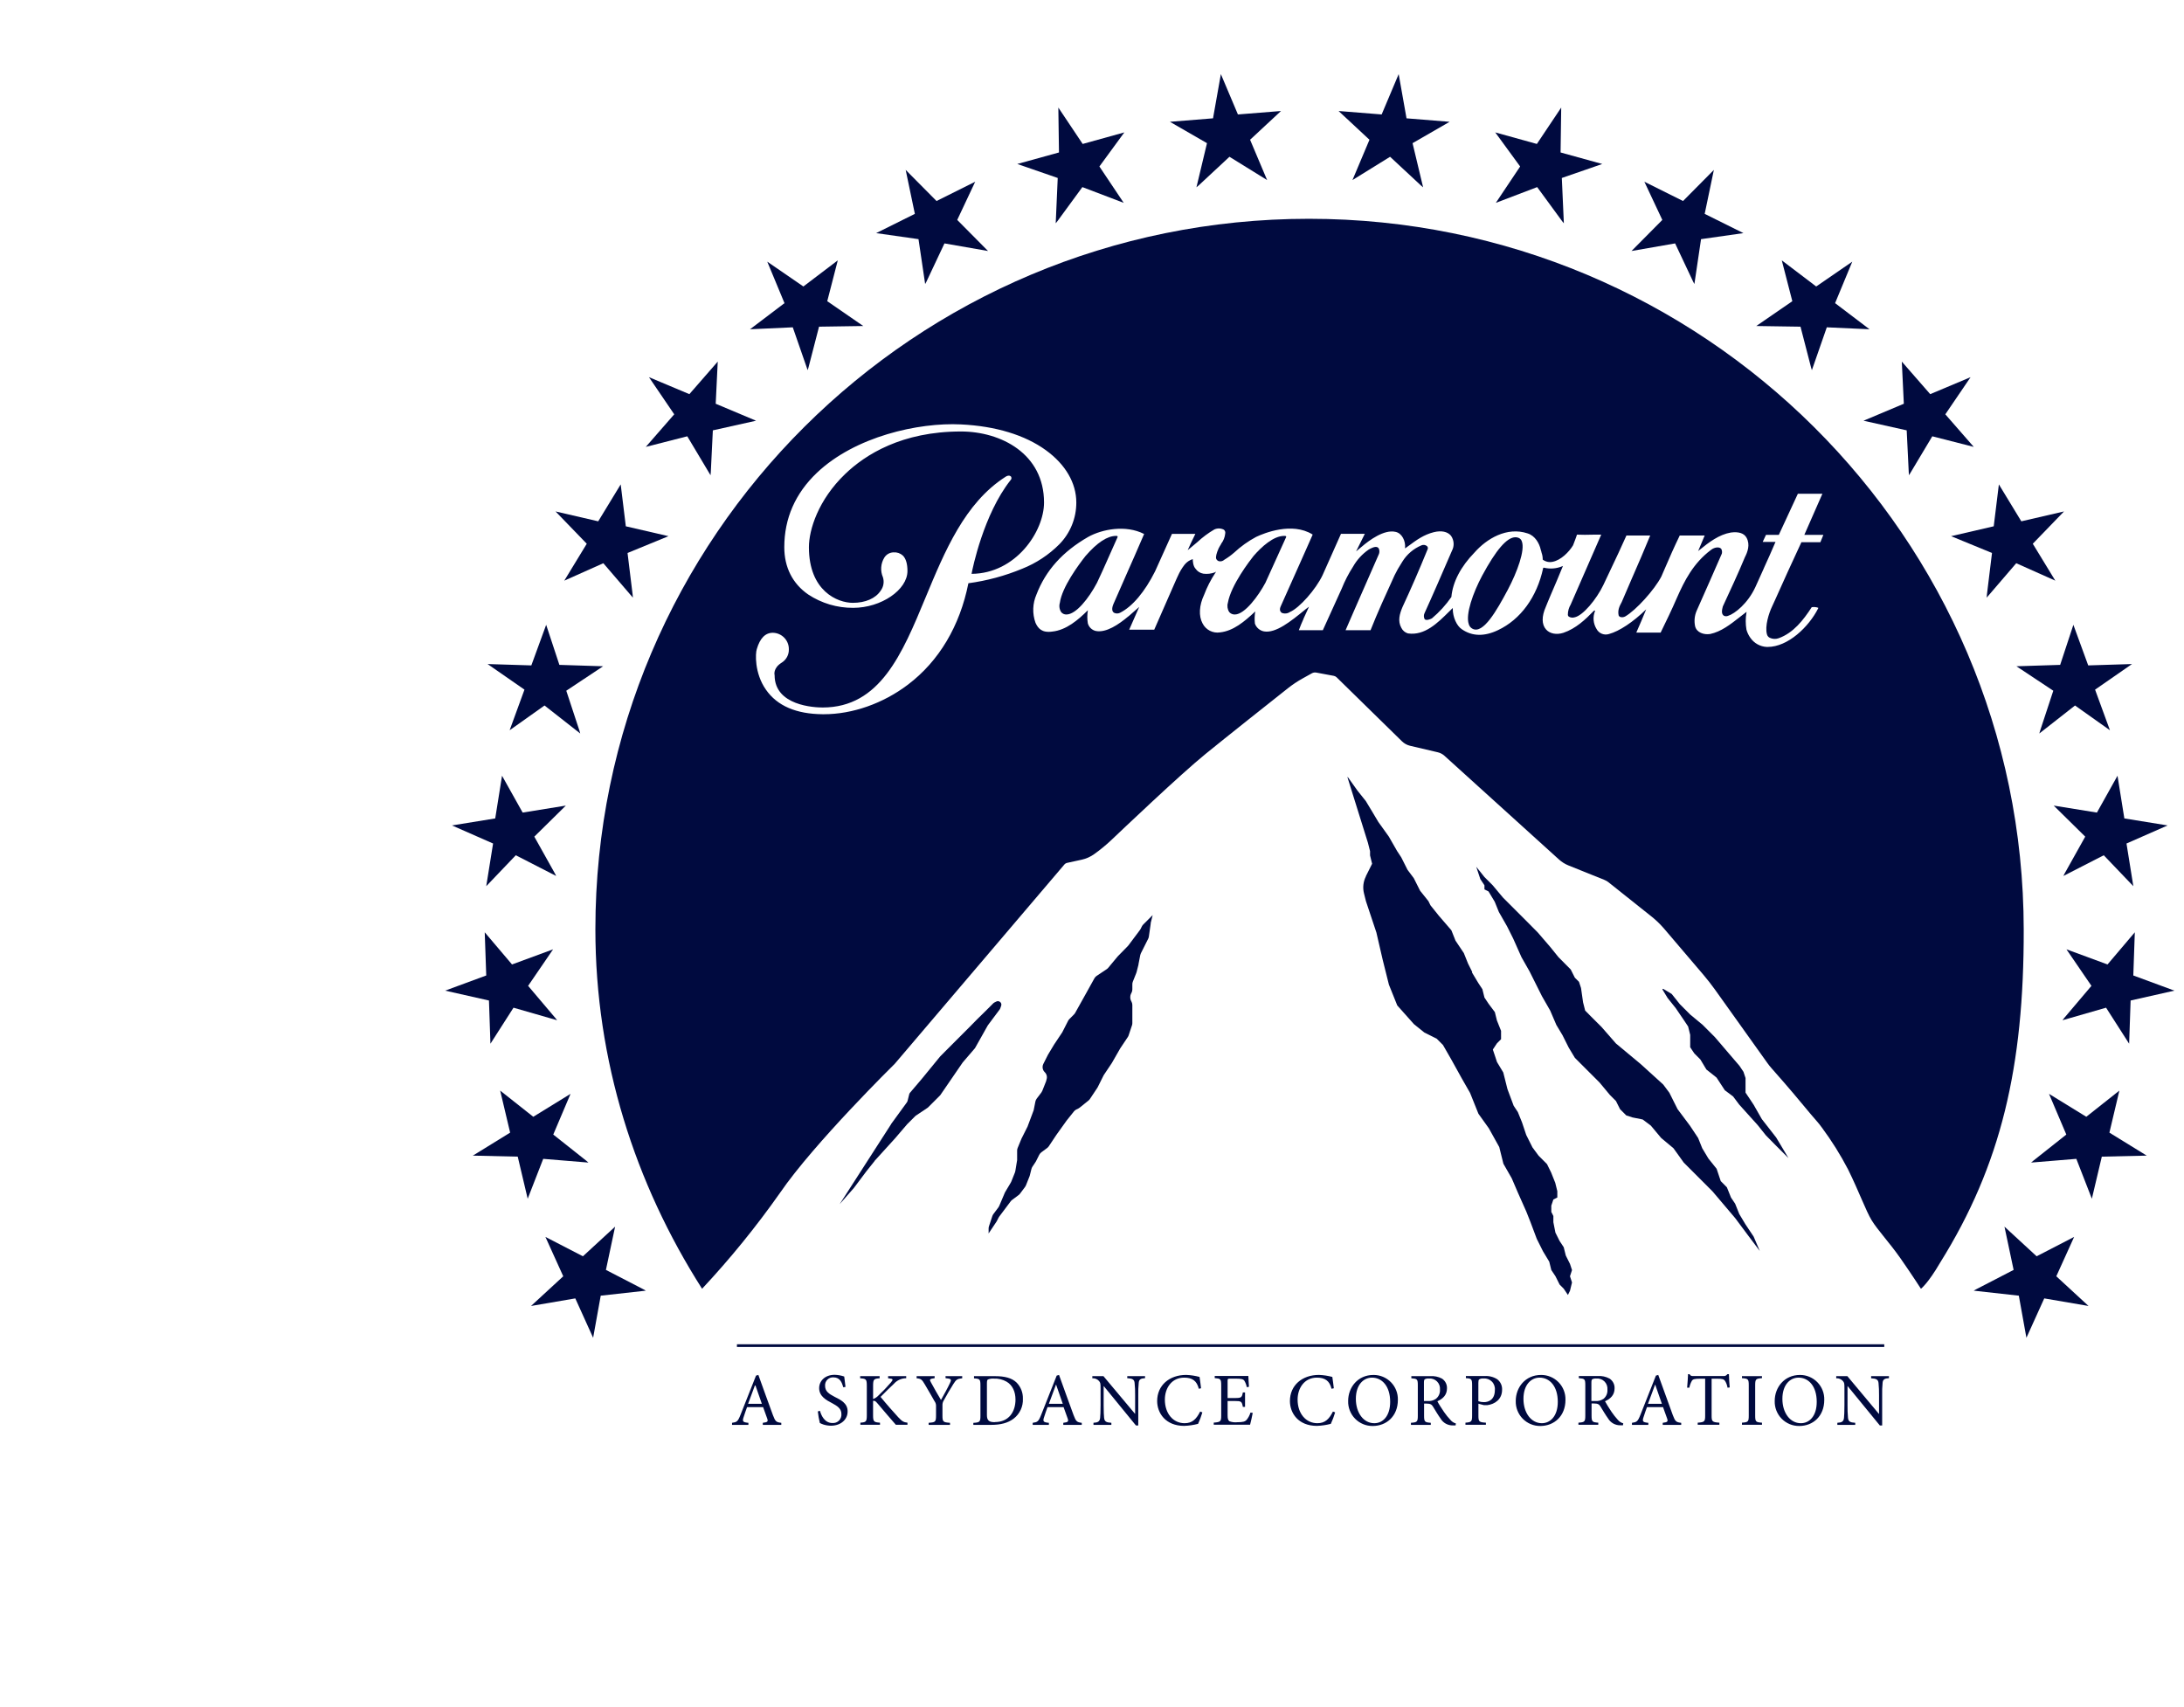
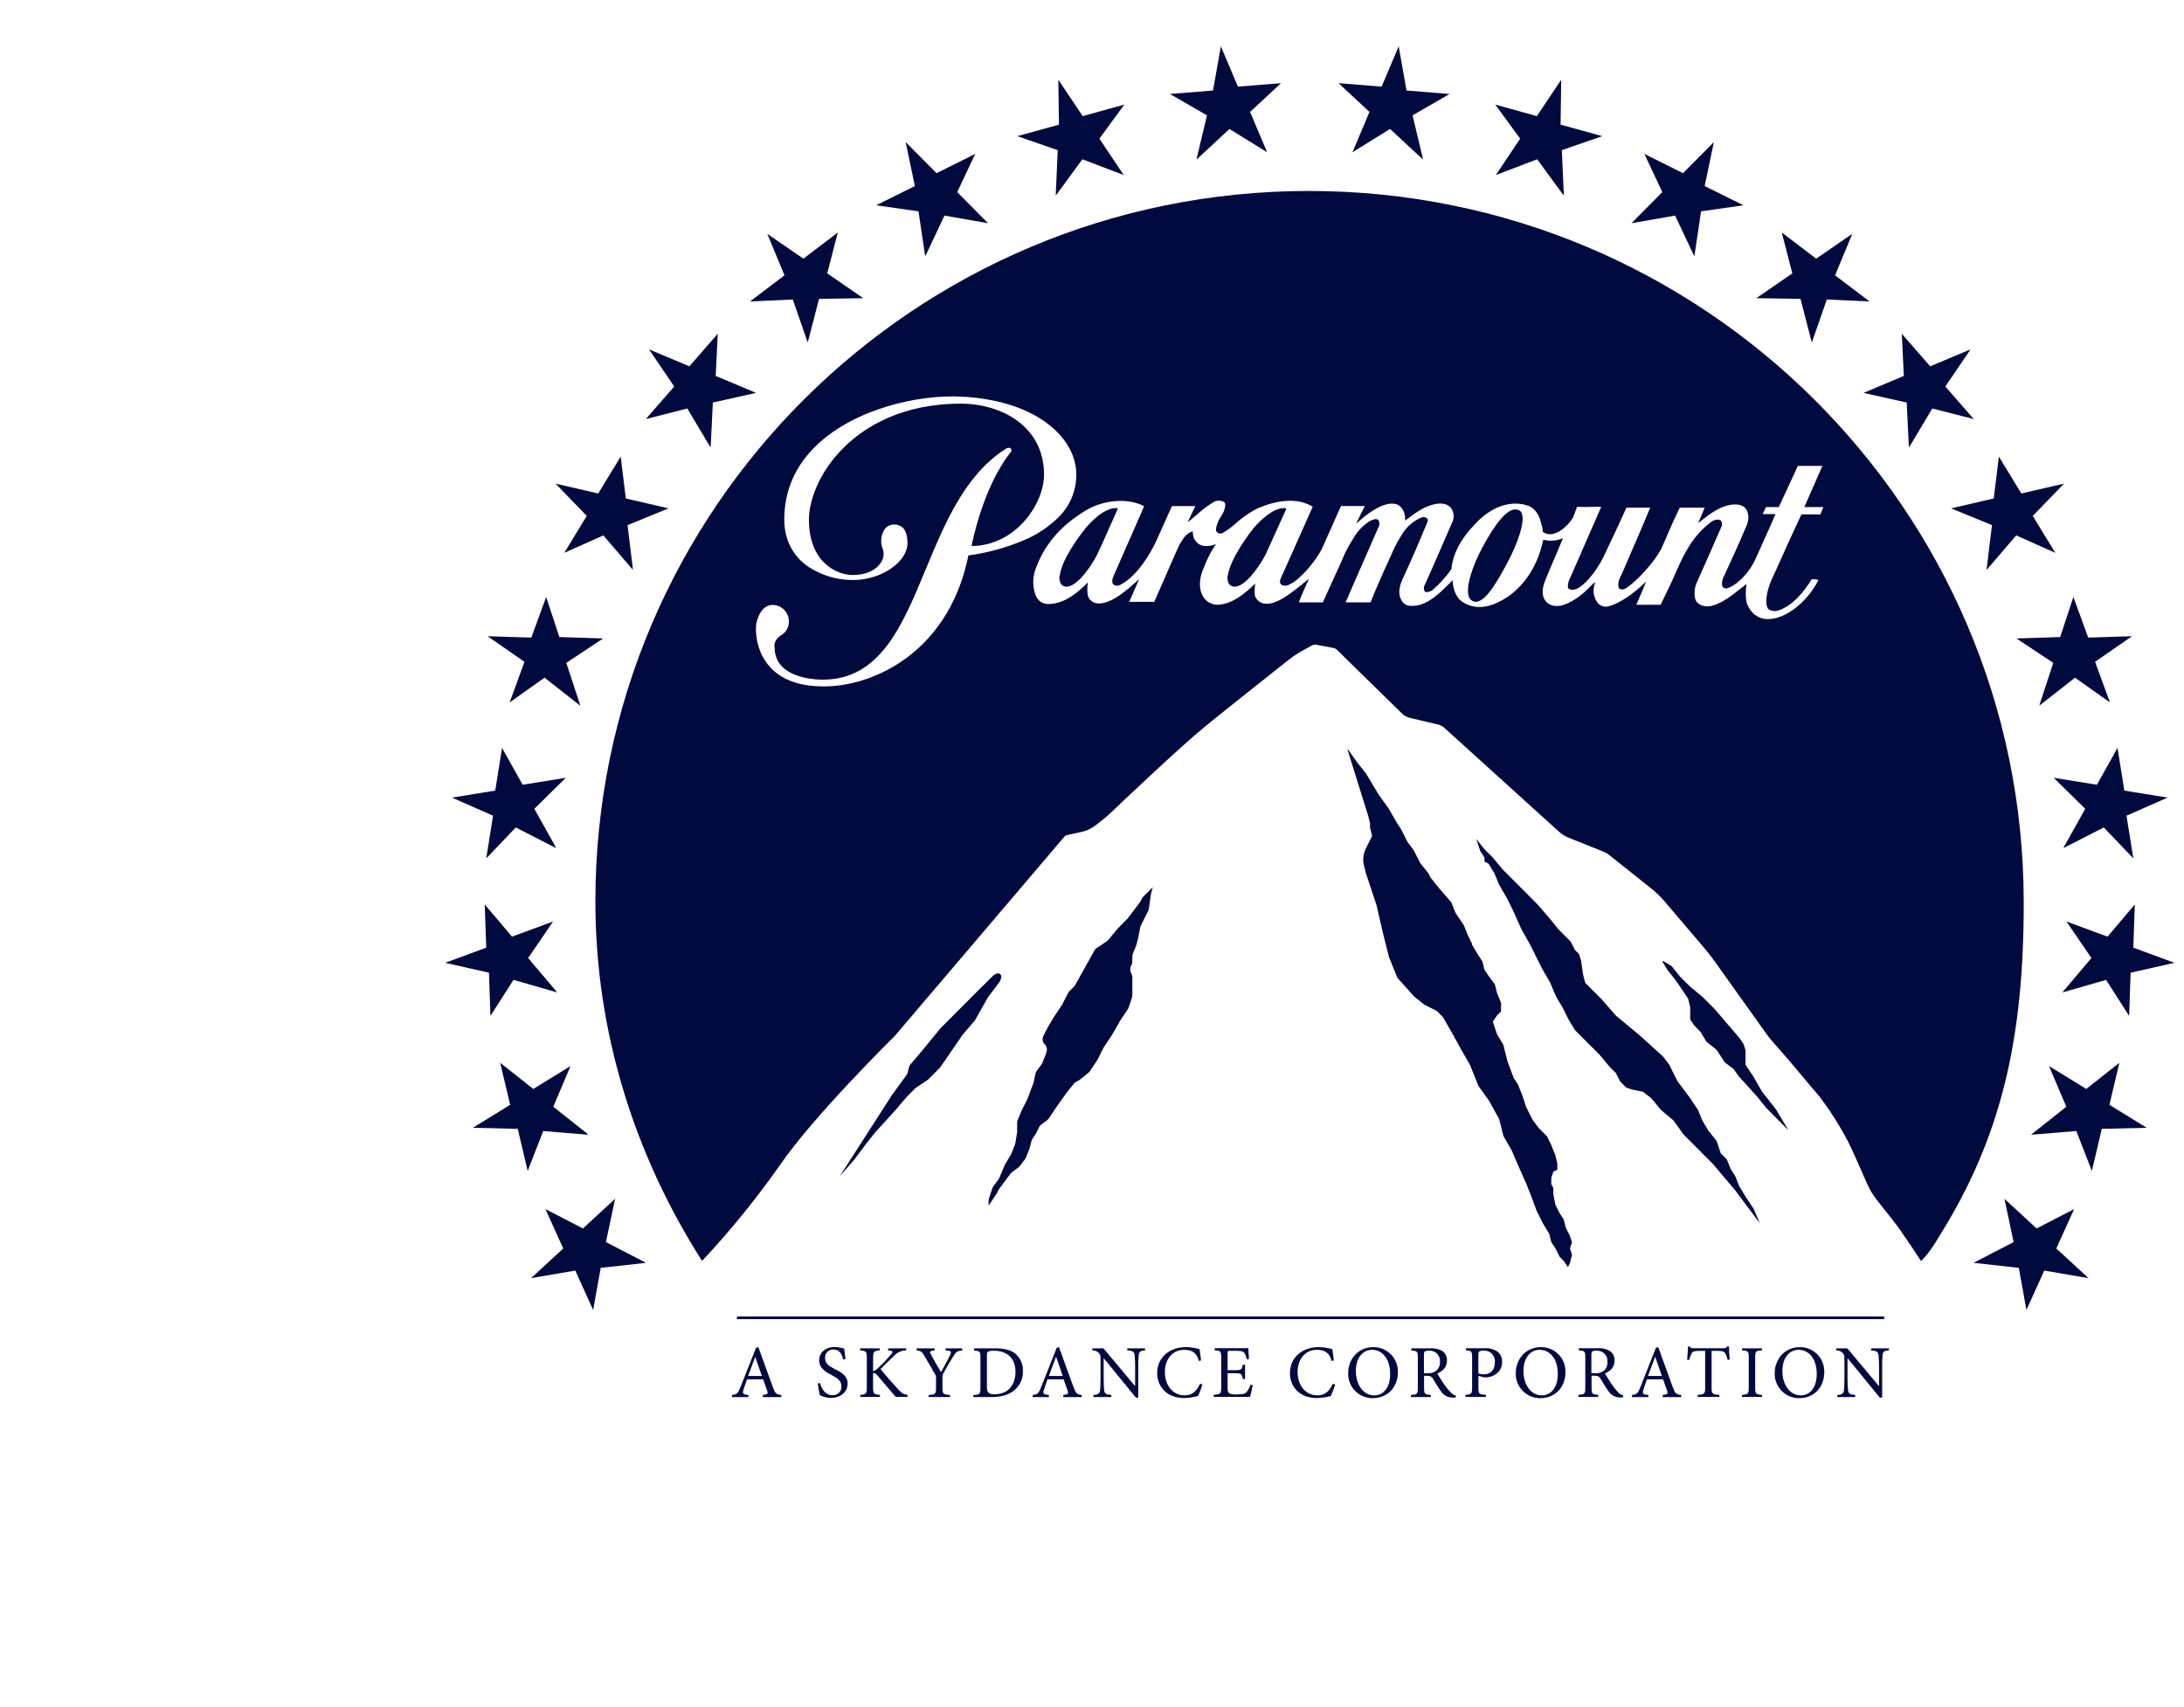
- <svg xmlns="http://www.w3.org/2000/svg" viewBox="-160 80 785 400" width="357.771" height="279.508">
+ <svg xmlns="http://www.w3.org/2000/svg" viewBox="-160 80 785 420" width="357.771" height="279.508">
  <defs>
    <style>.a{fill:#000a3f;}</style>
  </defs>
  <path class="a" d="M117.81,482c-1.74-4.69-3.55-9.81-5.23-14.44l-.84.24L106.12,482c-.94,2.37-1.32,2.53-3,2.77v.75H109v-.75c-2-.19-2.28-.46-1.68-2.16.35-1.13.76-2.26,1.19-3.47h5.78c.59,1.64,1.14,3.1,1.49,4.15s.11,1.26-1.6,1.48v.75h6.64v-.75C119,484.56,118.68,484.32,117.81,482Zm-8.92-4.07c.81-2.21,1.68-4.55,2.55-6.87h0l2.39,6.87Z" />
  <path class="a" d="M140,475.43c-2.14-1.11-3.44-2-3.44-4a2.83,2.83,0,0,1,3-3c2.36,0,3.06,1.86,3.55,3.58l.79-.16c-.22-1.7-.36-2.75-.46-3.72a11.43,11.43,0,0,0-3.42-.62c-3.5,0-5.59,2.21-5.59,4.8,0,3,2.74,4.39,4.48,5.3,2,1.08,3.52,2,3.52,4a3,3,0,0,1-3.25,3.23c-2.79,0-4-2.72-4.45-4.37l-.78.19a32,32,0,0,0,.73,4.18,9.48,9.48,0,0,0,1.33.56,9.33,9.33,0,0,0,2.65.41c3.61,0,6-2.26,6-5.09C144.73,477.77,142.16,476.5,140,475.43Z" />
  <path class="a" d="M162.87,482.78c-1.36-1.45-4.31-4.79-6.37-7.33,1.84-1.86,3.77-3.77,4.8-4.71a5.94,5.94,0,0,1,4.42-2V468h-6.51v.76l.6.08c1.24.13,1.24.4.46,1.37a61.37,61.37,0,0,1-4.56,4.77,4.72,4.72,0,0,1-1.89,1.24v-4.71c0-2.4.27-2.59,2.35-2.75V468h-7v.76c2.14.16,2.39.3,2.39,2.75V482c0,2.37-.25,2.56-2.31,2.72v.75h7.05v-.75c-2.22-.16-2.49-.35-2.49-2.72v-5.12c.46-.08.84,0,1.46.76,2.44,2.85,4.64,5.49,6.72,7.83h4.18v-.75C164.85,484.56,164.31,484.32,162.87,482.78Z" />
  <path class="a" d="M179.87,468.72c2.12.21,2.2.43,1.57,1.78-.76,1.64-2.22,4.28-3.22,6.06-1.17-2-2.5-4.23-3.64-6.39-.51-.89-.57-1.21,1.36-1.45V468h-6.48v.76c1.63.16,1.92.46,3,2.29,1.49,2.5,2.47,4.26,3.42,5.92a2.75,2.75,0,0,1,.56,1.59v3.59c0,2.29-.24,2.45-2.65,2.61v.75h7.67v-.75c-2.49-.16-2.71-.35-2.71-2.61v-3.67a3,3,0,0,1,.43-1.69c1.3-2.37,2.23-3.94,3.45-5.9,1.05-1.65,1.35-1.92,3.22-2.13V468h-6Z" />
  <path class="a" d="M197.71,468h-7.62v.79c2.09.16,2.31.27,2.31,2.58v10.8c0,2.29-.22,2.46-2.55,2.62v.72h6.42c3.34,0,6-.67,8.06-2.23a8.54,8.54,0,0,0,3.33-7.19,7.93,7.93,0,0,0-2.28-5.8C203.7,468.66,201.15,468,197.71,468Zm-.11,16.54c-2,0-2.87-.51-2.87-2.55V470.74c0-1.05.08-1.35.35-1.54a4.62,4.62,0,0,1,2.12-.32,8.46,8.46,0,0,1,4.6,1.1c2.17,1.27,3.2,3.67,3.2,6.44C205,480.73,202.67,484.5,197.6,484.5Z" />
  <path class="a" d="M225.88,482c-1.74-4.69-3.55-9.81-5.23-14.44l-.84.24L214.19,482c-.94,2.37-1.32,2.53-3,2.77v.75H217v-.75c-2-.19-2.28-.46-1.68-2.16.35-1.13.76-2.26,1.19-3.47h5.78c.59,1.64,1.14,3.1,1.49,4.15s.11,1.26-1.6,1.48v.75h6.64v-.75C227.1,484.56,226.75,484.32,225.88,482ZM217,477.93c.81-2.21,1.68-4.55,2.55-6.87h.05l2.39,6.87Z" />
  <path class="a" d="M245.16,468.72c1.87.11,2.52.46,2.65,1.67a37.46,37.46,0,0,1,.19,4.47v6.63h-.08L236.62,468h-4v.76a2.94,2.94,0,0,1,2.42,1c.48.64.54.75.54,2.72v5.92c0,2.48-.08,3.77-.16,4.61-.14,1.32-.82,1.67-2.39,1.75v.75h6.43v-.75c-1.85-.11-2.47-.43-2.61-1.81-.08-.78-.16-2.07-.16-4.55V471.6h.06l11.54,14.12h.84V474.86a36.18,36.18,0,0,1,.17-4.52c.11-1.19.76-1.54,2.27-1.62V468h-6.39Z" />
  <path class="a" d="M265.79,484.91c-4.12,0-7.1-3.45-7.1-8.49,0-4.09,2.41-7.89,6.94-7.89,2.93,0,4.55,1.16,5.26,4l.81-.18c-.16-1.46-.33-2.54-.54-4.07a21.17,21.17,0,0,0-4.8-.73c-6.05,0-10.44,3.74-10.44,9.4,0,4.28,3,8.92,9.71,8.92a22.92,22.92,0,0,0,5-.73,29.79,29.79,0,0,0,1.54-4.12l-.79-.3C270,483.43,268.56,484.91,265.79,484.91Z" />
  <path class="a" d="M288.13,483.64c-.6.7-1.35.92-3.42.92a6.22,6.22,0,0,1-2.82-.35c-.48-.35-.65-.92-.65-2.18v-5.1h2.58c2.36,0,2.55.17,2.9,2.11h.79v-5.18h-.79c-.35,1.81-.49,2-2.93,2h-2.55v-6.11c0-.81.06-.86.9-.86h2.06c1.95,0,2.68.19,3.06.75a6.7,6.7,0,0,1,.87,2.32l.79-.14c-.08-1.37-.22-3.2-.22-3.88H276.61v.76c2.11.19,2.33.27,2.33,2.69v10.72c0,2.19-.22,2.4-2.68,2.59v.75h13.06c.25-.83.79-3.36.95-4.25l-.81-.11A7.78,7.78,0,0,1,288.13,483.64Z" />
  <path class="a" d="M313.51,484.91c-4.12,0-7.11-3.45-7.11-8.49,0-4.09,2.42-7.89,6.94-7.89,2.93,0,4.56,1.16,5.26,4l.82-.18c-.16-1.46-.33-2.54-.54-4.07a21.28,21.28,0,0,0-4.8-.73c-6.05,0-10.44,3.74-10.44,9.4,0,4.28,2.95,8.92,9.7,8.92a22.81,22.81,0,0,0,5-.73,28.53,28.53,0,0,0,1.55-4.12l-.79-.3C317.74,483.43,316.27,484.91,313.51,484.91Z" />
  <path class="a" d="M333.68,467.56c-5.69,0-9.11,4.5-9.11,9.35a8.73,8.73,0,0,0,8.81,9c5,0,9.06-3.56,9.06-9.38A8.72,8.72,0,0,0,333.68,467.56Zm.27,17.35c-3.82,0-6.61-3.69-6.61-8.76s2.76-7.62,5.8-7.62c3.55,0,6.53,3,6.53,8.7C339.67,482.4,337,484.91,334,484.91Z" />
  <path class="a" d="M359.06,480.92c-.82-1.21-2-3-2.42-3.9,2-.87,3.45-2.29,3.45-4.61a4,4,0,0,0-1.79-3.53A7.72,7.72,0,0,0,354,468h-6.72v.76c2.11.19,2.33.27,2.33,2.56v10.83c0,2.29-.25,2.45-2.47,2.61v.75h7.13v-.75c-2.17-.16-2.41-.32-2.41-2.61v-4.29h.87c1.4,0,1.87.33,2.33,1.08.81,1.32,1.79,3,2.74,4.31a4.94,4.94,0,0,0,4.39,2.45c.32,0,.62,0,1,0l.1-.7a3.86,3.86,0,0,1-1.95-1.27A23,23,0,0,1,359.06,480.92Zm-3-4.74a4.48,4.48,0,0,1-2.95.75h-1.3v-6.62c0-.73.11-1.05.3-1.19a2.64,2.64,0,0,1,1.46-.27,3.66,3.66,0,0,1,4,4A3.86,3.86,0,0,1,356.07,476.18Z" />
  <path class="a" d="M378.14,469.1a7.53,7.53,0,0,0-4.55-1.14h-6.7v.76c2,.13,2.23.24,2.23,2.61v10.78c0,2.23-.22,2.45-2.39,2.61v.75h7.35v-.75c-2.44-.16-2.69-.3-2.69-2.59V477.9l2,.52c.3,0,.81,0,1.22,0,2.63-.35,5.29-2.05,5.29-5.53A4.46,4.46,0,0,0,378.14,469.1Zm-4.77,8.24a6.07,6.07,0,0,1-2-.32v-6.6c0-.76.08-1.08.3-1.27a2.55,2.55,0,0,1,1.52-.32A3.79,3.79,0,0,1,377.3,473C377.3,476.4,375.13,477.34,373.37,477.34Z" />
  <path class="a" d="M393.92,467.56c-5.69,0-9.11,4.5-9.11,9.35a8.74,8.74,0,0,0,8.81,9c5,0,9.06-3.56,9.06-9.38A8.72,8.72,0,0,0,393.92,467.56Zm.27,17.35c-3.82,0-6.61-3.69-6.61-8.76s2.76-7.62,5.8-7.62c3.55,0,6.54,3,6.54,8.7C399.92,482.4,397.2,484.91,394.19,484.91Z" />
  <path class="a" d="M419.3,480.92c-.81-1.21-1.95-3-2.41-3.9,2-.87,3.44-2.29,3.44-4.61a4,4,0,0,0-1.79-3.53,7.72,7.72,0,0,0-4.34-.92h-6.72v.76c2.11.19,2.33.27,2.33,2.56v10.83c0,2.29-.24,2.45-2.47,2.61v.75h7.13v-.75c-2.16-.16-2.41-.32-2.41-2.61v-4.29h.87c1.41,0,1.87.33,2.33,1.08.81,1.32,1.79,3,2.74,4.31a5,5,0,0,0,4.39,2.45c.33,0,.62,0,.95,0l.11-.7a3.82,3.82,0,0,1-1.95-1.27A23.85,23.85,0,0,1,419.3,480.92Zm-3-4.74a4.51,4.51,0,0,1-3,.75h-1.3v-6.62c0-.73.11-1.05.3-1.19a2.69,2.69,0,0,1,1.46-.27,3.67,3.67,0,0,1,4,4A3.86,3.86,0,0,1,416.32,476.18Z" />
  <path class="a" d="M441.26,482c-1.73-4.69-3.55-9.81-5.23-14.44l-.84.24L429.58,482c-.95,2.37-1.33,2.53-3,2.77v.75h5.88v-.75c-2-.19-2.27-.46-1.68-2.16.35-1.13.76-2.26,1.19-3.47h5.78c.6,1.64,1.14,3.1,1.49,4.15s.11,1.26-1.6,1.48v.75h6.64v-.75C442.48,484.56,442.13,484.32,441.26,482Zm-8.92-4.07c.81-2.21,1.68-4.55,2.55-6.87h.05l2.39,6.87Z" />
  <path class="a" d="M460.86,467.29a1.44,1.44,0,0,1-1.38.67H448.77c-.76,0-1.11,0-1.49-.67h-.54c-.06,1.48-.19,3.23-.33,4.85h.79a8.43,8.43,0,0,1,.87-2.4c.35-.62.89-.83,3.14-.83h1.68v13.25c0,2.13-.21,2.4-2.68,2.56v.75H458v-.75c-2.58-.16-2.79-.43-2.79-2.56V468.91h1.92c2,0,2.5.19,2.93.83a6.46,6.46,0,0,1,.87,2.4l.78-.08c-.13-1.56-.27-3.53-.27-4.77Z" />
  <path class="a" d="M466.12,468.72c2.23.16,2.44.32,2.44,2.61v10.78c0,2.29-.21,2.45-2.44,2.61v.75h7.19v-.75c-2.22-.16-2.44-.3-2.44-2.61V471.33c0-2.29.22-2.45,2.44-2.61V468h-7.19Z" />
  <path class="a" d="M487,467.56c-5.7,0-9.11,4.5-9.11,9.35a8.73,8.73,0,0,0,8.81,9c5,0,9-3.56,9-9.38A8.71,8.71,0,0,0,487,467.56Zm.27,17.35c-3.82,0-6.62-3.69-6.62-8.76s2.77-7.62,5.81-7.62c3.55,0,6.53,3,6.53,8.7C493,482.4,490.31,484.91,487.3,484.91Z" />
  <path class="a" d="M512.54,468v.76c1.87.11,2.52.46,2.66,1.67a39.89,39.89,0,0,1,.19,4.47v6.63h-.08L504,468h-4v.76a2.92,2.92,0,0,1,2.41,1c.49.64.54.75.54,2.72v5.92c0,2.48-.08,3.77-.16,4.61-.14,1.32-.81,1.67-2.39,1.75v.75h6.43v-.75c-1.84-.11-2.47-.43-2.6-1.81a44.46,44.46,0,0,1-.17-4.55V471.6h.06l11.55,14.12h.84V474.86a37,37,0,0,1,.16-4.52c.11-1.19.76-1.54,2.28-1.62V468Z" />
  <rect class="a" x="104.88" y="456.54" width="412.38" height="0.97" />
  <path class="a" d="M199.21,333.34a1.21,1.21,0,0,0-1.08,0l-.77.38a1.39,1.39,0,0,0-.31.23l-2.81,2.81-3,2.94-2.95,3-5.17,5.17L178,353l-.08.09-6.6,8.06-4.25,5a1.26,1.26,0,0,0-.26.5l-.61,2.45a1.33,1.33,0,0,1-.19.42l-5.75,7.9,0,.06L141.8,406.18l5.15-5.87.05-.07,4.41-5.88,2.92-3.65,0-.06,7.36-8.1,4.4-5.14.07-.06,2.84-2.84a.65.65,0,0,1,.18-.15l4.22-2.82a.9.9,0,0,0,.19-.15l4.27-4.27a2.09,2.09,0,0,0,.14-.17l8-11.67a.39.39,0,0,1,.08-.1l4.3-5a1.53,1.53,0,0,0,.14-.21L195,342a.6.6,0,0,1,.09-.15l4.25-5.68a1,1,0,0,0,.18-.34l.35-1A1.21,1.21,0,0,0,199.21,333.34Z" />
  <path class="a" d="M216,362c0,.05,0,.09-.05.13l-1.32,3.33a2.36,2.36,0,0,1-.33.58l-1.68,2.22a2.66,2.66,0,0,0-.46,1l-.58,2.93c0,.13-.07.26-.11.39l-2.09,5.59c0,.09-.07.17-.11.25l-2.11,4.2a1.54,1.54,0,0,0-.08.19L205.77,386a2.48,2.48,0,0,0-.18.93v3a2.73,2.73,0,0,1,0,.41l-.65,3.95a2.46,2.46,0,0,1-.15.53l-1.3,3.25a2,2,0,0,1-.18.36l-2,3.36a3,3,0,0,0-.16.31l-2,4.73a2.43,2.43,0,0,1-.3.52l-1.8,2.4a2.83,2.83,0,0,0-.37.71l-1.21,3.66a2.34,2.34,0,0,0-.13.79v1.8l1.47-2.21,1.39-2.08a1.82,1.82,0,0,0,.15-.27l.58-1.14a2.3,2.3,0,0,1,.23-.37l2.09-2.78,2-2.67a2.2,2.2,0,0,1,.5-.51l2.38-1.78a2.37,2.37,0,0,0,.5-.5l1.8-2.4a2.45,2.45,0,0,0,.32-.57l1.29-3.24a1.6,1.6,0,0,0,.1-.31l.6-2.38a2.66,2.66,0,0,1,.34-.77l1.15-1.73a1.74,1.74,0,0,0,.15-.26l1.15-2.29a2.65,2.65,0,0,1,.74-.89l2.14-1.59a2.61,2.61,0,0,0,.58-.62l2.71-4.08,3.66-5.11a.44.44,0,0,1,.08-.11l2.57-3.21a2.55,2.55,0,0,1,.84-.68l.74-.36a2.27,2.27,0,0,0,.46-.3l3.17-2.55a2.77,2.77,0,0,0,.52-.56l2.66-4a2.4,2.4,0,0,0,.16-.27l2.06-4.13a1.56,1.56,0,0,1,.16-.28l2.83-4.23.09-.15,2.86-5,.09-.15,2.72-4.07a2.31,2.31,0,0,0,.3-.61l1.24-3.72A2.66,2.66,0,0,0,247,341v-6.38a2.6,2.6,0,0,0-.26-1.13l-.21-.42a2.43,2.43,0,0,1-.27-1.12v-.29a2.47,2.47,0,0,1,.27-1.13l.21-.41A2.6,2.6,0,0,0,247,329v-1.87a2.48,2.48,0,0,1,.18-.93l1.24-3.11c0-.1.07-.2.1-.3l.69-2.72,0-.13.64-3.3a2.85,2.85,0,0,1,.22-.64l2.63-5.23a2.56,2.56,0,0,0,.24-.77l.66-4.64a2.38,2.38,0,0,1,0-.26l.71-2.82-3.41,3.4a2.6,2.6,0,0,0-.46.64l-.47.93a2.85,2.85,0,0,1-.23.37l-4.18,5.58a1.55,1.55,0,0,1-.24.27L241.86,317l-.16.17-3.38,4.07a2.45,2.45,0,0,1-.54.48l-3.61,2.41a2.47,2.47,0,0,0-.8.87L230,331.07l-3.54,6.34a2.46,2.46,0,0,1-.41.55l-1.68,1.69a2.51,2.51,0,0,0-.47.65l-2,3.93c0,.09-.1.18-.15.27l-2.87,4.3-2.17,3.61-.09.17L215,355.79a2.54,2.54,0,0,0,0,2.25,2.51,2.51,0,0,0,.47.65l.09.1a2.5,2.5,0,0,1,.6,2.56Z" />
  <path class="a" d="M369.14,322.67l-1.49-3h0l-1.5-3.74h0l-3-4.48v0l-1.48-3.72v0l-4.51-5.23-3-3.74h0l-.73-1.49h0l-3-3.75h0L348.16,289v0l-2.25-3v0l-2.26-4.49h0l-1.48-2.25h0l-3-5.23h0l-3.75-5.23h0l-2.24-3.76-2.25-3.73h0l-3-3.76h0l-3.46-4.85a.08.08,0,0,0-.14.07l7.35,23.53h0l.76,3v1.52l.74,3a.07.07,0,0,1,0,0l-2.24,4.48,0,.08a8.77,8.77,0,0,0-.68,6.08l.71,2.84h0l3.75,11.24h0l2.25,9.74,2.25,9h0l3,7.47a0,0,0,0,0,0,0l6,6.73h0l3.73,3h0l4.47,2.24,0,0,2.23,2.24,0,0,3,5.23,3.74,6.75,3,5.25h0l3,7.48h0l3.74,5.23h0l3.75,6.75h0l1.49,6s0,0,0,0l3,5.24h0l2.25,5.24,3,6.75,1.49,3.76,2.25,6h0l2.24,4.48h0l2.25,3.73v0l.74,3s0,0,0,0l1.49,2.23h0l1.5,3v0l1.47,1.48h0l1.51,2.25.74-1.49v0l.73-3a0,0,0,0,0,0,0l-.72-2.2a0,0,0,0,1,0-.05l.72-2.2a0,0,0,0,0,0,0l-.73-2.23h0l-.75-1.49-.75-1.5h0l-.75-3s0,0,0,0l-1.48-2.24h0l-1.5-3v0l-.74-3.74h0v-2.24s0,0,0,0l-.74-1.46v-2.26a0,0,0,0,1,0,0l.74-2.21s0,0,0,0l1.42-.72a.1.1,0,0,0,0-.07v-2.2l-.74-3h0l-1.49-3.73h0l-1.48-3,0,0-3-3h0l-2.22-3h0l-2.25-4.49h0l-1.5-4.49h0l-1.51-3.73v0l-1.49-2.24v0l-2.24-6h0l-1.51-6v0l-2.25-3.73v0l-.74-2.24-.74-2.21a.06.06,0,0,1,0-.07l1.46-2.21h0l1.48-1.48a.11.11,0,0,0,0-.06v-2.95a0,0,0,0,0,0,0l-1.49-3.73h0l-.74-3a0,0,0,0,0,0,0l-2.25-3h0l-1.49-2.24a0,0,0,0,0,0,0l-.74-3,0,0-1.48-2.24-2.25-3.75Z" />
  <polygon class="a" points="425.26 352.11 420.82 348.42 415.66 342.51 411.96 338.82 409.76 336.6 409.01 333.65 408.27 328.48 407.54 326.26 406.06 324.79 404.57 321.83 400.16 317.39 397.19 313.71 392.75 308.55 388.34 304.1 383.91 299.67 380.21 295.97 376.52 291.56 373.56 288.6 370.61 284.91 372.08 289.34 373.56 291.56 373.56 293.03 375.03 293.78 377.25 297.47 378.74 301.16 381.69 306.32 383.91 310.76 386.86 317.39 389.8 322.57 394.23 331.43 397.19 336.6 399.41 341.77 401.62 345.46 403.84 349.89 406.06 353.58 408.27 355.8 411.23 358.76 414.92 362.44 418.61 366.88 420.82 369.09 422.3 372.04 424.52 374.27 426.74 375 430.43 375.74 433.37 377.95 437.08 382.39 441.5 386.08 445.2 391.24 449.64 395.68 455.55 401.6 463.67 411.18 468.08 417.09 472.52 423 470.31 417.83 467.36 413.41 465.14 409.7 463.67 406.02 462.18 403.8 460.7 400.12 458.49 397.89 457.01 393.46 454.06 389.78 451.84 386.08 450.36 382.39 447.41 377.95 445.2 375 442.98 372.04 441.5 369.09 440.03 366.14 437.82 363.18 429.69 355.8 425.26 352.11" />
  <path class="a" d="M467.41,360.86l-.72-2.16a.08.08,0,0,0,0-.05l-1.46-2.18,0,0-4.42-5.16-4.42-5.17h0l-4.41-4.42h0L447.49,338h0l-3.68-3.68v0l-2.92-3.66-.05-.05-3-1.81a.2.2,0,0,0-.27.27l1.82,3v0l2.94,3.68h0l3,4.41,1.46,2.2a.14.14,0,0,1,0,.06l.72,2.91a.06.06,0,0,1,0,0v4.35a.17.17,0,0,0,0,.1L449,352l0,0,2.18,2.19,0,0,2.19,3.65.05,0,3.64,2.91,0,.05L460,365.3l.05,0,2.9,2.18,0,0,2.19,2.92v0l6.64,7.37h0l2.94,3.68h0l2.95,3,2.21,2.21,2.95,2.95-4.41-7.38v0l-5.16-6.62,0,0-2.94-5.15h0l-1.47-2.22-1.45-2.16a.19.19,0,0,1,0-.1v-5.09A.13.13,0,0,0,467.41,360.86Z" />
  <polygon class="a" points="585.51 417.95 572.03 424.91 560.47 414.26 563.76 429.81 550.28 436.78 549.42 437.27 565.63 439.07 568.36 454.21 574.77 440.05 590.68 442.77 579.1 432.1 585.51 417.95" />
  <polygon class="a" points="601.77 365.36 589.88 374.77 576.48 366.53 582.7 381.16 570.8 390.59 570.05 391.23 586.3 389.89 591.88 404.23 595.46 389.1 611.6 388.73 598.19 380.47 601.77 365.36" />
  <polygon class="a" points="581.32 340.07 596.99 335.56 605.28 348.51 605.81 332.98 621.55 329.43 606.78 323.98 607.32 308.46 597.51 320.02 582.75 314.58 591.73 327.71 581.92 339.29 581.32 340.07" />
  <polygon class="a" points="601.1 252.19 593.7 265.43 578.17 262.92 589.5 274.08 582.09 287.33 581.65 288.21 596.16 280.77 606.79 291.89 604.33 276.55 619.1 270.05 603.56 267.53 601.1 252.19" />
  <polygon class="a" points="564.77 212.84 578.02 221.63 573.27 236.05 573 237 585.83 226.94 598.38 235.84 593.04 221.24 606.31 212.04 590.57 212.53 585.24 197.94 580.49 212.34 564.77 212.84" />
  <polygon class="a" points="555.99 172.12 554.15 187.19 554.08 188.17 564.7 175.8 578.74 182.07 570.65 168.8 581.87 157.19 566.53 160.74 558.46 147.47 556.61 162.53 541.29 166.08 555.99 172.12" />
  <polygon class="a" points="509.81 124.58 525.33 128.04 526.07 143.2 526.16 144.18 534.53 130.18 549.43 133.99 539.21 122.28 548.29 108.93 533.78 115.03 523.57 103.33 524.3 118.48 509.81 124.58" />
  <polygon class="a" points="487.16 90.78 490.96 105.47 491.25 106.41 496.61 91.01 511.97 91.71 499.59 82.32 505.77 67.41 492.8 76.33 480.43 66.94 484.22 81.62 471.26 90.54 487.16 90.78" />
  <polygon class="a" points="442.09 60.85 448.56 74.58 449.02 75.45 451.41 59.32 466.64 57.15 452.72 50.23 456.02 34.43 444.94 45.61 431.04 38.68 437.49 52.41 426.42 63.58 442.09 60.85" />
  <polygon class="a" points="377.65 46.27 392.51 40.61 401.48 52.86 402.1 53.62 401.37 37.33 415.9 32.3 400.92 28.16 401.15 12.02 392.4 25.1 377.44 20.95 386.39 33.2 377.65 46.27" />
  <polygon class="a" points="326.12 38.08 339.64 29.71 350.76 40.05 351.51 40.68 347.72 24.82 361.04 17.14 345.55 15.89 342.73 0 336.61 14.5 321.13 13.26 332.23 23.59 326.12 38.08" />
  <polygon class="a" points="57.79 429.81 61.09 414.26 49.52 424.91 36.04 417.95 42.45 432.1 30.87 442.77 46.78 440.05 53.19 454.21 55.92 439.07 72.13 437.27 71.27 436.78 57.79 429.81" />
  <polygon class="a" points="51.5 391.23 50.76 390.59 38.86 381.16 45.07 366.53 31.68 374.77 19.78 365.36 23.36 380.47 9.96 388.73 26.09 389.1 29.67 404.23 35.25 389.89 51.5 391.23" />
  <polygon class="a" points="16.28 348.51 24.57 335.56 40.24 340.07 39.63 339.29 29.82 327.71 38.8 314.58 24.04 320.02 14.23 308.46 14.77 323.98 0 329.43 15.75 332.98 16.28 348.51" />
  <polygon class="a" points="14.77 291.89 25.39 280.77 39.9 288.21 39.46 287.33 32.05 274.08 43.38 262.92 27.86 265.43 20.45 252.19 18 267.53 2.46 270.05 17.23 276.55 14.77 291.89" />
  <polygon class="a" points="23.18 235.84 35.72 226.94 48.55 237 48.29 236.05 43.54 221.63 56.78 212.84 41.06 212.34 36.31 197.94 30.98 212.53 15.25 212.04 28.51 221.24 23.18 235.84" />
  <polygon class="a" points="42.82 182.07 56.86 175.8 67.48 188.17 67.4 187.19 65.56 172.12 80.27 166.08 64.94 162.53 63.1 147.47 55.02 160.74 39.68 157.19 50.9 168.8 42.82 182.07" />
  <polygon class="a" points="87.03 130.18 95.39 144.18 95.48 143.2 96.22 128.04 111.75 124.58 97.25 118.48 97.98 103.33 87.78 115.03 73.26 108.93 82.34 122.28 72.12 133.99 87.03 130.18" />
  <polygon class="a" points="124.95 91.01 130.3 106.41 130.59 105.47 134.39 90.78 150.29 90.54 137.34 81.62 141.13 66.94 128.76 76.33 115.78 67.41 121.97 82.32 109.58 91.71 124.95 91.01" />
  <polygon class="a" points="170.14 59.32 172.53 75.45 173 74.58 179.47 60.85 195.13 63.58 184.06 52.41 190.52 38.68 176.62 45.61 165.53 34.43 168.83 50.23 154.92 57.15 170.14 59.32" />
  <polygon class="a" points="220.18 37.33 219.46 53.62 220.07 52.86 229.04 40.61 243.9 46.27 235.16 33.2 244.12 20.95 229.15 25.1 220.4 12.02 220.63 28.16 205.65 32.3 220.18 37.33" />
  <path class="a" d="M385.85,166.69a3,3,0,0,0-1.14-.23c-3.08,0-7,4.56-12,13.86-3.23,6.07-6,13.8-4.79,17.37a2.64,2.64,0,0,0,1.35,1.67c3.8,2,8.6-6.34,12.72-14.09,3.37-6.37,6.23-14.21,5-17.34A2,2,0,0,0,385.85,166.69Z" />
  <path class="a" d="M302.27,166.16c-.12-.18-.41-.18-.69-.18-3.89,0-8.13,3.91-11,7.2-1.35,1.7-8.14,10.5-9.24,16.85a4,4,0,0,0,.49,3.33,2.53,2.53,0,0,0,2,.87c3.62,0,8.55-6.82,11-11.4v0c2.67-5.93,4.24-9.39,7.38-16.27A.38.38,0,0,0,302.27,166.16Z" />
  <path class="a" d="M241.68,166.14c-.1-.16-.33-.16-.49-.16-3.18,0-6.78,2.35-11,7.2-2.51,3.18-8.46,11.2-9.24,16.84a4,4,0,0,0,.5,3.39,2.34,2.34,0,0,0,1.84.82c3.44,0,8-5.71,11-11.38v0c1.47-3.09,2.5-5.42,3.7-8.12l.24-.55c.93-2.11,2-4.5,3.4-7.62A.4.4,0,0,0,241.68,166.14Z" />
  <path class="a" d="M310.47,52C168.83,52,54,166.31,54,307.38c0,47.14,14.18,91.31,38.35,129.21a320.86,320.86,0,0,0,28-34.46c12.25-17.89,41.27-46.42,41.27-46.42l60.92-71.58a1.83,1.83,0,0,1,1-.62l5.27-1.15a12.11,12.11,0,0,0,4.48-2,58.91,58.91,0,0,0,6-4.91c3.63-3.43,24.87-23.66,34-31.08,7.26-5.92,23.42-18.71,29.64-23.64a39.33,39.33,0,0,1,5.32-3.54l3.31-1.84a2.35,2.35,0,0,1,1.56-.24l6.33,1.18a2,2,0,0,1,1,.54l23.48,23a6.21,6.21,0,0,0,2.87,1.58l10,2.35a5.37,5.37,0,0,1,2.39,1.26l41.11,37.23a11.57,11.57,0,0,0,3.48,2.19l12.89,5.18a5.87,5.87,0,0,1,1.49.87l14.91,11.87A34.67,34.67,0,0,1,438,307l14.29,16.77c1.43,1.68,2.78,3.42,4.07,5.21l18.92,26.5a20.39,20.39,0,0,0,1.44,1.81c1.87,2.11,6.85,7.77,10.76,12.52,2.82,3.42,4.42,5.27,5.27,6.23a32.28,32.28,0,0,1,2.08,2.59,112.36,112.36,0,0,1,9.42,15.05c3.95,8,6.37,14.8,8.47,18.27s6.45,8.08,10.39,13.72,7.34,10.92,7.34,10.92,2.56-1.93,6.85-9.31l.09-.15c21.83-35,30.1-70.29,30-119.67C567.26,166.39,452.1,52,310.47,52ZM188.07,183c-3.06,15.38-10.57,28-21.72,36.44-8.92,6.77-19.92,10.64-30.23,10.64h-.44c-9.47-.08-16.32-3-20.36-8.8-4.22-6-3.8-13.19-3.31-14.58,1.12-3.91,3.06-5.9,5.76-5.9a5.86,5.86,0,0,1,5.77,5.94,5.47,5.47,0,0,1-2.62,4.83c-3.16,2-2.53,4.38-2.5,4.48v0c0,11,14.37,11.61,17.26,11.61,20.6,0,28.58-19.21,37-39.54,6.93-16.7,14.11-34,28.69-43.35.89-.62,1.65-.51,2-.14a1,1,0,0,1-.16,1.33c-9.68,12.25-13.67,31.81-14,33.66,15.91-.09,26.05-15.22,26.05-25.64,0-17.54-15.49-25.53-29.87-25.53-21.27,0-34.39,8.33-41.64,15.31-9.63,9.26-13,20-13,26.28,0,15.8,10.32,20,15.78,20,4.53,0,8.18-1.59,10-4.35a5.36,5.36,0,0,0,.83-4.83,7.68,7.68,0,0,1,.49-7.07,4,4,0,0,1,3.25-1.89h.09a4.44,4.44,0,0,1,3.33,1.15c1.1,1.1,1.65,3,1.65,5.53,0,6.82-9.47,13.26-19.5,13.26a29,29,0,0,1-16.17-4.8c-5.63-3.89-8.6-9.77-8.6-17,0-10.35,3.95-19.35,11.74-26.76,13.7-13,36.44-18.14,51.77-17.37,12.39.59,23,3.8,30.54,9.29,7,5.08,10.91,11.75,10.91,18.78a21.34,21.34,0,0,1-6.09,15,39.36,39.36,0,0,1-13.35,8.8A77.8,77.8,0,0,1,188.07,183Zm306.24-14.76h-6.85l0,.06c-3.51,7.48-6.43,14-9.52,20.88l0,0-1,2.18c-1.17,2.44-2.63,7.09-1.85,9.95a1.87,1.87,0,0,0,1,1.28,4.15,4.15,0,0,0,3.24.16c5.28-1.9,8.83-6.48,11.87-11.15l0,0v0l.07,0a4.56,4.56,0,0,1,2.17.19l.11.05,0,.11c-3.39,6.76-10.92,13.94-18.2,13.94H475a7.59,7.59,0,0,1-5.82-3.22,9.29,9.29,0,0,1-1.45-3,18.22,18.22,0,0,1,0-6.12l.05-.28-.23.17c-.8.59-1.58,1.21-2.38,1.84l-.06.05c-3.18,2.49-6.48,5.07-10.41,5.91-2.24.36-4.9-.5-5.43-2.81a9.2,9.2,0,0,1,.55-5.51c3.36-7.54,6.15-13.89,9.07-20.58a2.44,2.44,0,0,0-.11-1.47.81.81,0,0,0-.31-.42c-.68-.54-2.22-.43-3.48.56-6.39,4.79-9.55,11.12-12.24,17.2-1.86,4.33-4,8.7-5.83,12.46l0,.07h-8.78l.07-.17c1-2.25,2.41-5.54,3.48-8.19-4.7,4.57-9.66,7.87-13.38,8.87a3.76,3.76,0,0,1-4.48-1.85,7.12,7.12,0,0,1-.54-6.38v-.06a.16.16,0,0,0-.08-.17c-.08,0-.13,0-.3.09l0,0c-3.09,3.18-6.49,6.42-11,7.94-2.47.78-4.85.32-6.2-1.2-1.6-1.79-1.63-4.68-.1-8.13.3-.85,1-2.39,1.79-4.33l.37-.86c1.14-2.64,2.5-5.8,3.89-9.24l.12-.27-.27.11a10.65,10.65,0,0,1-6.56.51h-.06c-.21,0-.25.06-.25.23-2.21,10.31-8.11,18.4-16.2,22.21-4.92,2.35-9.29,2.25-13-.31-1.87-1.22-3.27-4.39-3.27-7.37v-.28l-.2.19c-.34.33-.69.68-1,1l-.1.09c-4.13,4.11-8.81,8.75-14.82,7.86a3.83,3.83,0,0,1-2.36-2c-1.37-2.47-.62-5,.4-7.45,3.08-6.63,5.86-13,9-20.69a1,1,0,0,0-.14-1.2,1.89,1.89,0,0,0-2.05-.31,14.71,14.71,0,0,0-6.85,5.86l-.36.59a38.82,38.82,0,0,0-2.42,4.27l-.25.55c-2.89,6.31-5.87,12.84-8.37,19.15l0,.07h-9l2.95-6.79c3.06-7,5.94-13.62,9-20.52.36-.81.22-2.14-.43-2.46-.84-.5-2.41.31-3.27.83a18.49,18.49,0,0,0-5.58,6.12,46.25,46.25,0,0,0-4.07,7.89l-6.78,14.93h-8.62l.06-.16c.44-1.15,1-2.59,1.59-3.85l0-.06,2-4.37-1.15.86-.48.39c-4.84,3.94-10.34,8.41-14.59,7.62a4.31,4.31,0,0,1-3.22-2.78,15.43,15.43,0,0,1,.12-4.39c-3.94,3.71-7.88,7-12.63,7.53a6,6,0,0,1-6.31-3.22c-1.45-2.65-1.24-6.5.56-10.29a39.28,39.28,0,0,1,4.05-7.91l.29-.42-.44.25a8.59,8.59,0,0,1-4.18.49,4.26,4.26,0,0,1-2.8-1.78h0c-.94-1-1-2.9-1-3.46a6.15,6.15,0,0,0-2.94,2,19.39,19.39,0,0,0-2.42,4.07l-.06.13-.19.4c-.05.1-.09.2-.14.31l-.21.46-7.89,18h-9l3.6-8.18-3.92,3.44.06-.09c-3.55,3-8,6-11.71,5.3A3.85,3.85,0,0,1,231,197.4a14.18,14.18,0,0,1,0-4.55l0-.13c-3.53,3.52-7.78,7.11-12.72,7.64-3.84.56-5.19-1.18-6.09-3.15a13.75,13.75,0,0,1,.35-10.16c3.3-8.63,9.38-15.41,18.6-20.71,5.08-2.82,13.52-4.37,20-1.09l.1.05-.05.1c-2.35,5.49-4.47,10.27-6.34,14.49l-.84,1.92c-1.23,2.77-2.5,5.63-3.84,8.74-.29.7-.85,2.41.27,3.07a2.41,2.41,0,0,0,2.12,0c4.43-2.21,8.91-7.5,12.61-14.9l6.07-13.46h8.41L268,168.67l-1.1,2.44,3.47-2.9a34.05,34.05,0,0,1,6.1-4.54,3.85,3.85,0,0,1,3.42.08,1.35,1.35,0,0,1,.49,1.39,7.11,7.11,0,0,1-1.46,3.67l0,.08c-.31.51-.63,1-.91,1.58-.76,1.7-1.07,3-.89,3.69a1.51,1.51,0,0,0,1.05.93,2.14,2.14,0,0,0,1.88-.53,24.4,24.4,0,0,0,3.55-2.58,37.69,37.69,0,0,1,7.9-5.64c2.88-1.36,12.86-5.43,20.2-.91l.09.06,0,.09c-1.06,2.38-2.06,4.61-3,6.76l-1.66,3.73c-2,4.51-4.18,9.39-6.7,15-.76,1.56-.2,2.13.22,2.54l0,0a3.12,3.12,0,0,0,3-.28c3.41-1.45,9.32-8.14,11.73-13.25,1.24-2.73,2.45-5.47,3.62-8.12l.69-1.56c.73-1.64,1.48-3.34,2.27-5.09l0-.07h8.6l-3.13,6.3.08-.06c.69-.56,1.36-1.12,1.92-1.6,2.8-2.4,8.08-6.29,12.17-5.35,2.38.5,3.63,3.35,3.43,5.69l0,.26.21-.15.68-.5.64-.46c2.55-1.88,5.18-3.82,8.81-4.73,2.72-.66,4.91-.21,6.15,1.27a5.13,5.13,0,0,1,.35,5.42c-3.14,7.29-7.39,17.07-9.79,22.29a2.43,2.43,0,0,0,0,2.32c.63.56,2,0,2.6-.32a38.85,38.85,0,0,0,7-7.69v-.06c.5-5.35,3.37-10.85,8.3-15.91,4.35-4.95,11.64-9.37,19.08-6.88,2.73.83,4.25,3.65,4.72,5.82.1.34.19.65.28.94l0,.09a7.33,7.33,0,0,1,.45,2.52v.06l0,0a4.39,4.39,0,0,0,3.6.77c2.91-.58,5.82-3.47,7.3-5.92.61-1.51,1.17-3.12,1.38-3.74l0-.09H407c1.47.09,3.63.06,5.9,0l.91,0h1.72l-.07.16-10.92,25a7.08,7.08,0,0,0-1,3.56.91.91,0,0,0,.33.74,2.53,2.53,0,0,0,2,.28c3.06-.53,8-6.58,10.42-11.63,1-2.05,1.8-3.84,2.59-5.48,1.93-4.06,3.75-7.9,5.68-12.25l0-.07h8.58l-.07.16c-2,4.93-4.28,10.12-6.27,14.7l-.06.13c-1.53,3.51-2.79,6.41-3.85,8.95-.75,1.39-1.51,2.8-1.1,4.77a1,1,0,0,0,.66.59,2.32,2.32,0,0,0,1.69-.2c3.86-2.21,10.54-9.59,13-14.35.39-.88.76-1.73,1.11-2.56l.27-.62c1.61-3.72,3.12-7.22,5.2-11.5l0-.07h9l-2.35,5.59.37-.31c3.6-2.94,7.19-5.63,11.39-6.35,2.85-.37,4.75.26,5.64,1.87,1.38,2.52.32,5.22-.6,7-2.37,5.74-5.29,12-7.88,17.59l-.06.14c-.34,1.29-.61,2.73.45,3.34a1.84,1.84,0,0,0,1.45,0c2.43-.76,7.07-4.45,9.78-10.27,1.05-2.38,2-4.38,2.85-6.31l.43-1c1.27-2.79,2.48-5.42,3.91-8.82l.08-.17h-4.61l1.18-2.52h4.61l6.85-14.79h8.82l-6.5,14.79h6.84Z" />
  <polygon class="a" points="270.04 40.68 270.79 40.05 281.91 29.71 295.44 38.08 289.32 23.59 300.43 13.26 284.95 14.5 278.82 0 276 15.89 260.51 17.14 273.83 24.82 270.04 40.68" />
</svg>
